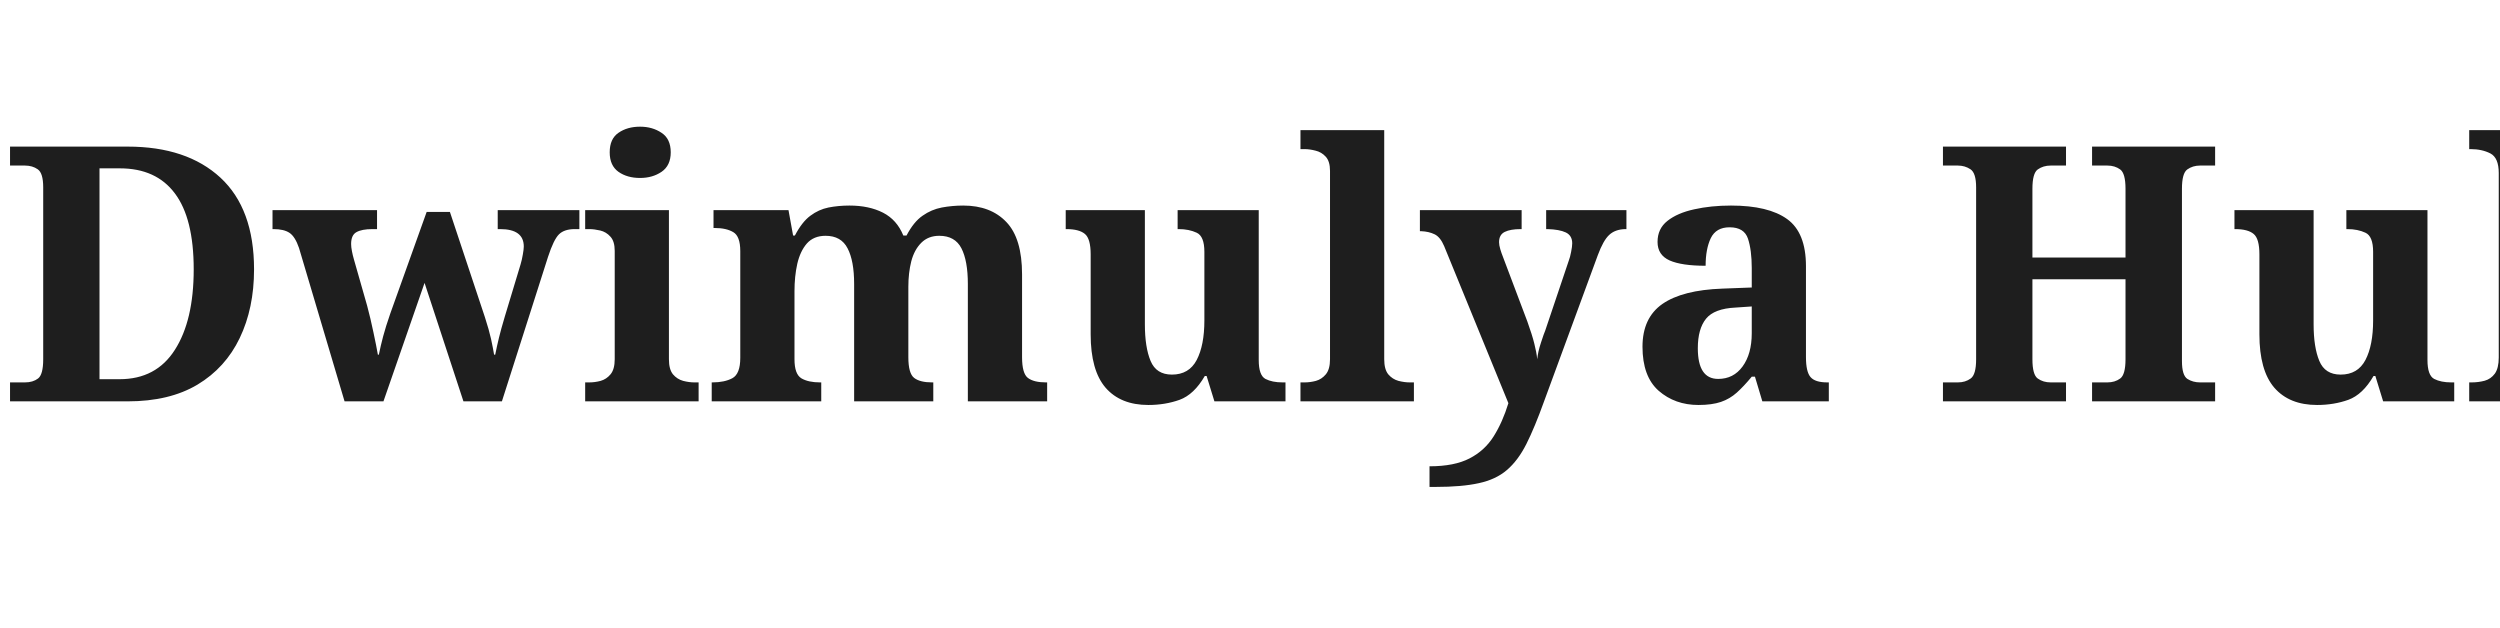
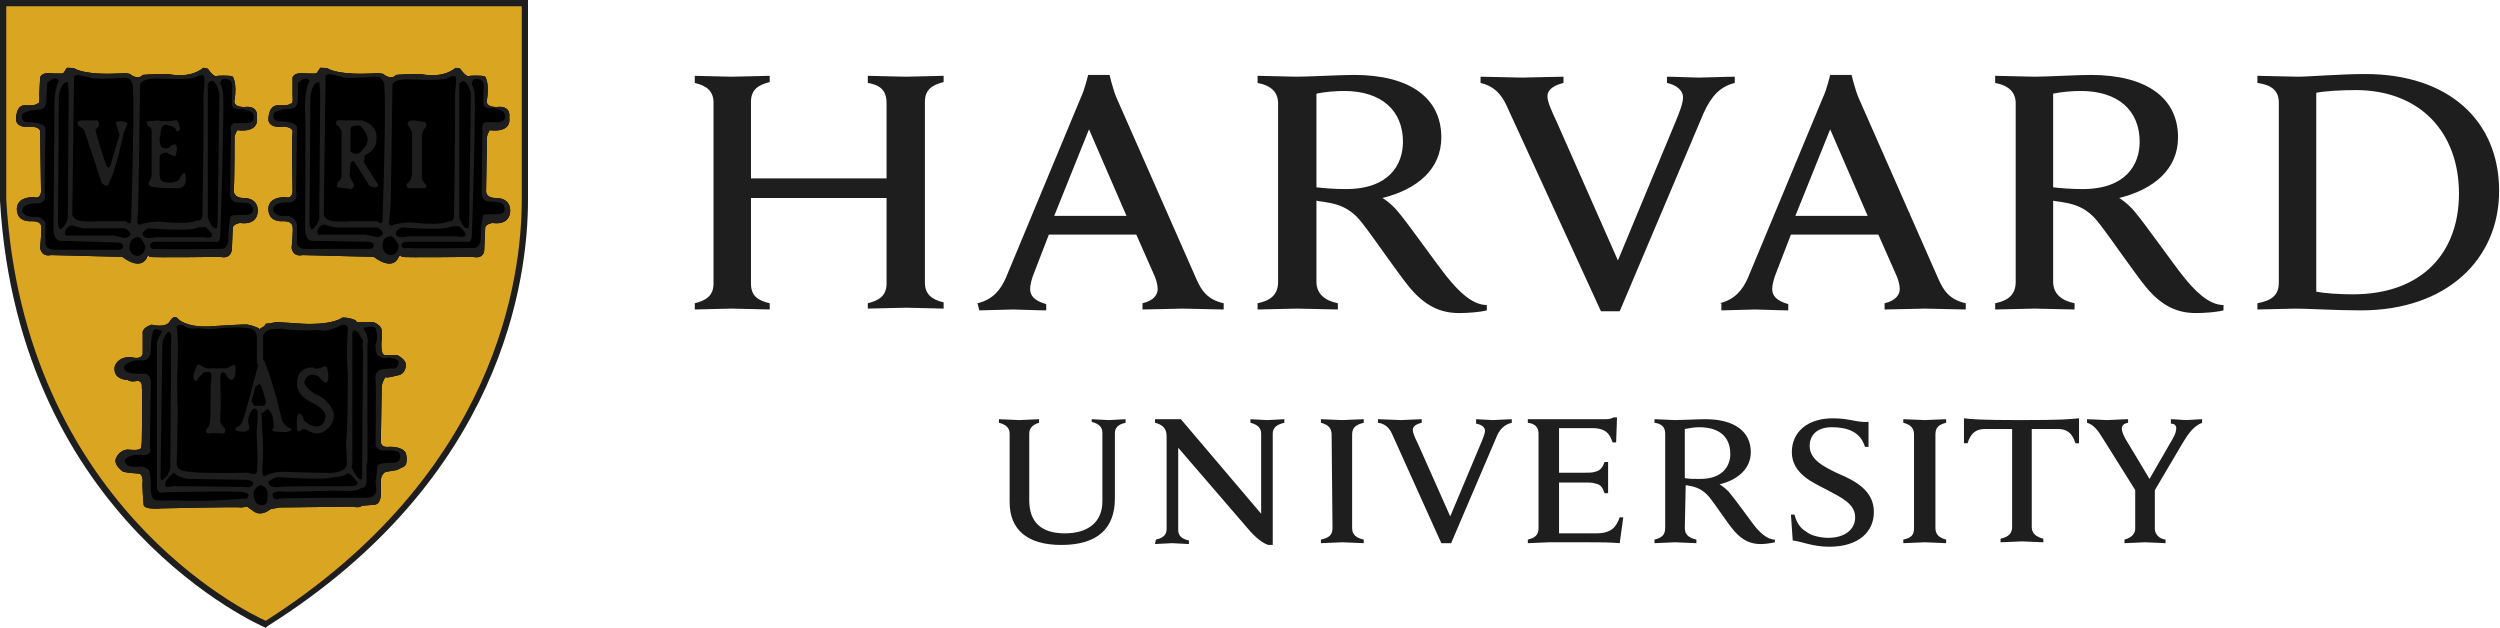
<svg xmlns="http://www.w3.org/2000/svg" xml:space="preserve" id="Layer_1" x="0" y="0" version="1.1" viewBox="0 0 280.3 70.4">
-   <style>.st0{fill:#1e1e1e}</style>
-   <text x="0" y="45" font-family="Playfair Display, serif" font-size="40" font-weight="700" class="st0">Dwimulya Hub</text>
+   <style>.st0{fill:#1e1e1e}.st2{fill:%23fff}.st3,.st4{fill:none;stroke:%231e1e1e;stroke-width:.164}.st4{stroke-width:.172}</style>
+   <path d="M113.2 48.6q0-0.9-1.2-1.2V47c.4 0 1.9.1 2.3.1.3 0 1.8-0.1 2.2-0.1v.4c-0.7.2-1.1.6-1.1 1.2v7.5c0 2.4 1.3 3.7 4 3.7 2.4 0 4.2-1.1 4.2-3.6v-7.7q0-0.9-1.2-1.2V47c.3 0 1.5.1 1.9.1s1.6-0.1 1.9-0.1v.4c-0.9.2-1.2.6-1.2 1.2v7.3c0 3.3-1.9 5.2-6 5.2-3.8 0-5.8-1.7-5.8-4.8zM129.6 60.5c.9-0.2 1.2-0.6 1.2-1.2V48.9c0-0.9-0.5-1.3-1.3-1.5V47h2.9l9 10.6v-9q0-0.9-1.2-1.2V47c.3 0 1.5.1 1.9.1s1.6-0.1 1.9-0.1v.4c-0.9.2-1.3.6-1.3 1.2v12.5h-0.5c-0.3-0.1-1-0.4-2-1.5l-8.1-9.4v9.2c0 0.6.3 1 1.2 1.2v.4c-0.3 0-1.5-0.1-1.9-0.1s-1.6.1-1.9.1zM200.8 57.7h.4c.2.8.6 1.5 1.3 1.9.6.5 1.7.7 2.5.7 1.8 0 3-0.9 3-2.3 0-1.5-1.5-2.2-3.2-3.1-1.3-0.7-3.9-1.7-3.9-4.2 0-2.3 1.8-3.8 4.6-3.8 1.9 0 2.7.5 4 0.4v2.8h-0.4c-0.5-1.7-2-2.2-3.7-2.2-1.9 0-2.5 1.1-2.5 2.1 0 1.5 1.5 2.3 3.2 3.1 1.9.8 4 1.9 4 4.3 0 2.3-1.8 3.9-5 3.9-1.9 0-3.1-0.6-4.1-0.7zM239.5 55.1l-3.7-5.9c-0.6-1-1.1-1.6-1.8-1.8V47c.5 0 1.9.1 2.2.1.4 0 1.8-0.1 2.4-0.1v.4c-0.5.1-0.7.3-0.7.7 0 0.3.2.7.4 1.1.2.3 2.7 4.5 2.7 4.5l2.6-4.5c.3-0.5.4-0.9.4-1.2s-0.2-0.5-0.6-0.5V47c.4 0 1.4.1 1.7.1s1.4-0.1 1.8-0.1v.4c-1 .4-1.6 1.3-2.2 2.3l-3.3 5.6m.2-0.7v4.7c0 .5.4 1.1 1.2 1.2v.4c-0.4 0-1.9-0.1-2.3-0.1s-1.8.1-2.3.1v-0.4c.8-0.2 1.2-0.7 1.2-1.2v-4.5M171.3 47h8.6c.3 0 .7 0 1-0.2h.4l-0.1 2.8h-0.4c-0.3-.9-0.7-1.6-2.3-1.6h-3.7v5h2.9c.4 0 .9 0 1.1-0.1.6-0.1.9-0.5 1.1-1.1h.4v3.5h-0.4c-0.2-0.6-0.4-1-1.1-1.1-0.2-0.1-0.7-0.1-1.1-0.1h-2.9v5.7h4.1c1.8 0 2.3-0.7 2.7-1.8h.4l-0.4 2.9c-1.3-0.1-2.1-0.1-3.6-0.1h-4.3c-0.4 0-1.9.1-2.4.1v-0.4c.8-0.2 1.2-0.5 1.2-1.3V48.6q0-1.05-1.2-1.2zM149.3 48.7c0-0.7-0.4-1.1-1.2-1.3V47c.5 0 1.9.1 2.4.1.4 0 1.9-0.1 2.4-0.1v.4c-0.8.2-1.3.5-1.3 1.3v10.5c0 0.7.4 1.1 1.3 1.3v.4c-0.5 0-1.9-0.1-2.4-0.1-0.4 0-1.9.1-2.4.1v-0.4c.9-0.2 1.3-0.5 1.3-1.3zM214.6 48.7c0-0.7-0.4-1.1-1.2-1.3V47c.5 0 2 .1 2.4.1s1.9-0.1 2.4-0.1v.4c-0.8.2-1.2.5-1.2 1.3v10.5c0 0.7.4 1.1 1.2 1.3v.4c-0.5 0-1.9-0.1-2.4-0.1-0.4 0-1.9.1-2.4.1v-0.4c.9-0.2 1.2-0.5 1.2-1.3zM226.6 47.1c-4.7 0-5.5-0.1-6.4-0.2v2.8h.4c.4-1.3 1.1-1.6 2-1.6h3v11c0 0.7-0.4 1.1-1.3 1.3v.4c.5 0 2-0.1 2.4-0.1s1.9.1 2.4.1v-0.4c-0.8-0.2-1.3-0.6-1.3-1.3v-11h2.9c.9 0 1.6.3 2 1.6h.4v-2.8c-1.1.1-1.8.2-6.5.2M188.9 59.2c0 0.7.4 1.1 1.3 1.3v.4c-0.5 0-2-0.1-2.4-0.1s-1.8.1-2.3.1v-0.4c.8-0.2 1.2-0.5 1.2-1.3V48.6q0-1.05-1.2-1.2V47c.5 0 1.9.1 2.3.1.7 0 2.6-0.1 3.4-0.1 3.3 0 5.1 1.4 5.1 3.7 0 1.8-1.4 3.1-3.5 3.6 0 0 0.5.3 1 .8.6.7 2.2 2.9 2.8 3.7s1.5 1.7 2.4 1.7v.3c-0.4.1-1.1.2-1.6.2-1.1 0-2-0.4-2.9-1.4-0.8-.9-2-2.8-2.8-3.8-0.5-0.6-1.1-1.1-2.1-1.3-0.2 0-0.4-0.1-0.6-0.1zm0-5.6c.4.1 1.1.1 1.7.1 2.6 0 3.4-1.5 3.4-2.8 0-1.9-1.2-3-3.5-3-0.5 0-1.1.1-1.6.2zM156.1 48.7c-0.3-0.7-0.8-1.2-1.6-1.3V47c.5 0 2.2.1 2.6.1.3 0 1.8-0.1 2.3-0.1v.4c-0.4.1-1 .3-1 .8 0 0.3.2.8.6 1.6l3.6 8.1 3.4-8.1c.3-0.7.5-1.2.5-1.5 0-0.4-0.4-0.7-1-0.8V47c.4 0 1.5.1 1.9.1.3 0 1.6-0.1 2.1-0.1v.4c-0.8.2-1.4.7-1.8 1.8l-5 11.7h-1.1zM168.9 11.8c-0.6-1.3-1.5-2.2-2.9-2.5v-0.7c.9 0 4 .1 4.7.1.6 0 3.6-0.1 4.6-0.1v.7c-0.8.2-1.8.6-1.8 1.5 0 0.6.4 1.5 1.1 3l6.8 15.4 6.4-15.4c.5-1.2.9-2.2.9-2.9 0-0.8-0.8-1.4-1.8-1.6v-0.7c.9 0 2.9.1 3.6.1.6 0 3-0.1 4-0.1v.7c-1.6.4-2.6 1.4-3.5 3.4l-9.4 22.2h-2.1zM77.9 34c1.2-0.3 2.1-0.8 2.1-2.2V11.5c0-1.3-0.8-1.9-2.1-2.2v-0.8c.6 0 3.4.1 4.1.1.8 0 3.7-0.1 4.3-0.1v.7c-1.2.3-2.1.8-2.1 2.2V20h15.2v-8.5c0-1.4-0.8-2-2.1-2.2v-0.8c.6 0 3.5.1 4.3.1.7 0 3.5-0.1 4.2-0.1v.7c-1.2.3-2.1.8-2.1 2.2v20.3c0 1.3.8 1.9 2.1 2.2v.7c-0.6 0-3.5-0.1-4.2-0.1-0.8 0-3.6.1-4.3.1V34c1.2-0.3 2.1-0.8 2.1-2.2v-9.6H84.2v9.6c0 1.4.8 1.9 2.1 2.2v.7c-0.6 0-3.6-0.1-4.3-0.1s-3.4.1-4.1.1zM253.1 34c1.6-0.3 2.4-0.9 2.4-2.3V11.5c0-1.4-0.9-2-2.4-2.2v-0.8c.9 0 3.7.1 4.5.1 1.3 0 4.8-0.3 7.6-0.3 9.3 0 15 5.2 15 13.1 0 7.7-5.9 13.4-15.5 13.4-2.8 0-6-0.2-7.3-0.2-0.8 0-3.4.1-4.3.1zm6.6-1.3c1 .2 2.7.3 4.1.3 7.8 0 11.9-4.7 11.9-11.3 0-6.8-4.3-11.6-11.6-11.6-1.5 0-3.4.1-4.4.3zM147.6 31.6c0 1.3.9 2.1 2.4 2.4v.7c-0.9 0-3.7-0.1-4.6-0.1-0.7 0-3.5.1-4.4.1V34c1.5-0.3 2.3-1 2.3-2.4v-20c0-1.2-0.7-2-2.3-2.3v-0.8c.9 0 3.6.1 4.4.1 1.3 0 4.9-0.2 6.4-0.2 6.3 0 9.8 2.6 9.8 7 0 3.5-2.6 5.8-6.6 6.8 0 0 0.9.5 1.8 1.6 1.1 1.3 4.2 5.7 5.4 7.2s2.8 3.2 4.5 3.2v.6c-0.8.2-2.1.3-3.1.3-2.1 0-3.8-0.8-5.5-2.8-1.4-1.7-3.9-5.4-5.3-7.2-0.9-1.2-2-2.1-4-2.4-0.4-0.1-0.8-0.1-1.2-0.2zm0-10.6c.8.1 2.1.2 3.3.2 4.9 0 6.4-2.8 6.4-5.3 0-3.5-2.4-5.7-6.6-5.7-0.9 0-2.2.1-3.1.3zM230.2 31.6c0 1.3.9 2.1 2.4 2.4v.7c-0.9 0-3.7-0.1-4.5-0.1-0.7 0-3.5.1-4.4.1V34c1.5-0.3 2.3-1 2.3-2.4v-20c0-1.2-0.7-2-2.3-2.3v-0.8c.9 0 3.6.1 4.4.1 1.3 0 4.9-0.2 6.3-0.2 6.3 0 9.8 2.6 9.8 7 0 3.5-2.6 5.8-6.6 6.8 0 0 0.9.5 1.8 1.6 1.1 1.3 4.2 5.7 5.4 7.2s2.8 3.2 4.5 3.2v.6c-0.8.2-2.1.3-3.1.3-2.1 0-3.8-0.8-5.5-2.8-1.4-1.7-3.9-5.4-5.3-7.2-0.9-1.2-2-2.1-4-2.4-0.4-0.1-0.8-0.1-1.2-0.2zm0-10.6c.8.1 2.1.2 3.3.2 4.9 0 6.4-2.8 6.4-5.3 0-3.5-2.4-5.7-6.6-5.7-0.9 0-2.2.1-3.1.3zM109.6 34c1.7-0.4 2.6-1.5 3.2-2.9l8.4-20.2c.4-0.8.8-2.5.8-2.5h2.4s.4 1.7.8 2.6l8.9 20.2c.6 1.4 1.3 2.4 3.1 2.8v.7c-1 0-3.9-0.1-4.6-0.1s-3.5.1-4.5.1V34c1.3-0.3 1.7-1 1.7-1.6 0-0.5-0.2-1.2-0.5-1.8l-1.9-4.3h-9.8l-1.7 4.4c-0.2.5-0.4 1.2-0.4 1.7 0 0.7.4 1.3 1.8 1.7v.7c-0.9 0-3.2-0.1-3.7-0.1l-3.8.1zm16.7-9.8-4.2-9.7-3.9 9.7zM192.8 34c1.7-0.4 2.6-1.5 3.2-2.9l8.4-20.2c.4-0.8.8-2.5.8-2.5h2.4s.4 1.7.8 2.6l8.9 20.2c.6 1.4 1.3 2.4 3.1 2.8v.7c-1 0-3.9-0.1-4.6-0.1s-3.5.1-4.5.1V34c1.3-0.3 1.7-1 1.7-1.6 0-0.5-0.2-1.2-0.5-1.8l-1.9-4.3h-9.8l-1.7 4.4c-0.2.5-0.4 1.2-0.4 1.7 0 0.7.4 1.3 1.8 1.7v.7c-0.9 0-3.2-0.1-3.7-0.1l-3.8.1V34zm16.6-9.8-4.2-9.7-3.9 9.7z" class="st0" />
+   <path d="M.4.4h58.5v22.1c0 10.1-3.8 31.6-29 47.6 0 0-27.4-11.4-29.5-47.6z" style="fill:#DAA520" />
+   <path d="m29.8 70.4-0.2-0.1C29.4 70.2 2.1 58.4 0 22.5V0h59.2v22.4c0 8.8-2.8 31.2-29.2 47.8zM.7.7v21.7c2 34 26.8 46.2 29.1 47.2 25.9-16.5 28.7-38.5 28.7-47.2V.7z" class="st0" />
+   <path d="M44.7 28.8s-0.5 1.7-2.8 0l-8-0.2s-1 .3-1.2-0.8c0 0 .2-2.2.1-2.4 0 0 0-0.6-1-0.6 0 0-1.6.2-1.7-1.2 0 0-0.3-1.5 1.9-1.5 0 0 .7.3.8-0.6 0 0-0.1-6.2 0-6.6 0 0 .2-0.6-0.9-0.7 0 0-1.6.3-1.8-0.7 0 0-0.1-1.6 1-1.7 0 0 1.3.1 1.5-0.2 0 0 .3.2.2-0.9v-2s.1-0.5 1-0.5c0 0 1.5.1 1.7 0 0 0 .3-0.4.4-0.6 0 0 .8 0 .9.1 0 0 1.1.8 5.5.5 0 0 .7 0 .8.2 0 0 .8.6 1.3 0 0 0 .7-0.1 2.8-0.1 0 0 2.3.6 3.9-0.7l.5.1s.7 1.1 1.1.8c0 0 1.4-0.1 1.7.1 0 0 .5.7.2 2.6 0 0-0.3.8 1.1.8 0 0 1.6-0.3 1.4 1.2 0 0 .4 1.7-2.2 1.4 0 0-0.3.5-0.3.8 0 0-0.1 5.4-0.1 6 0 0-0.1.8 1.1.8 0 0 1.5-0.1 1.6 1.3 0 0 .2 1.8-2 1.5 0 0-0.7.1-0.8.5l-0.1 2.4s.1 1.2-1.3.9c-0.2 0-7.4.1-8 0 .1-0.2-0.2-0.2-0.3 0M29.4 36.7s.3-0.1.4-0.4c0 0 1-0.1 1.1-0.2l3.1.2s3.1.2 4.4-0.7c0 0 .5 0 .8.1 0 0 .7.1.8.4h1.8s1 .3 1 1v.9s-0.2 1.7.3 1.8h1.4s1.1.5 1 1.2c0 0 0 1-1 1.1 0 0-1 .3-1.3.2 0 0-0.3.4-0.4 1l-0.1 6.2s-0.1.7.9.6c0 0 1.5-0.1 1.9.7 0 0 .4 1.4-0.4 1.6l-0.6.3-1.2.2s-0.5.1-0.6.9v1.7s0 1.1-0.8 1.1l-1.3.1s-0.3.3-1 .1c0 0-8.1.1-8.3.1l-1 .2s-1 .9-1.9.2l-0.7-0.5s-0.5.1-0.7.1c-0.2-0.1-8.9.1-8.9.1s-1.9.2-2-0.4c0 0-0.2-2.4-0.1-2.7 0 0 0-0.7-0.4-0.8 0 0-1.9-0.1-1.9-0.3 0 0-1-0.7-0.7-1.4 0 0 .3-0.9 1.3-1 0 0 1.5.2 1.5-0.2 0 0 .1-0.3.1-0.8 0 0 .1-5.6 0-6 0 0 .1-0.7-0.5-0.7 0 0-0.7.2-1.1-0.1 0 0-1.1 0-1.4-0.8 0 0-0.2-0.6.1-1 0 0 .5-1 2-0.7 0 0 .8.2 1-0.4v-2.3s-0.2-0.6 1-1c0 0 1.5.4 2-0.3 0 0 .5-1 1-0.3 0 0 .9.9 3.4.8 0 0 4.3-0.3 4.4-0.2 0 0 1 .2 1.3.5zM16.5 28.8s-0.5 1.7-2.8 0l-8-0.2s-1 .3-1.2-0.8c0 0 .2-2.2.1-2.4 0 0 .1-0.6-1-0.6 0 0-1.6.2-1.7-1.2 0 0-0.3-1.5 1.9-1.5 0 0 .7.3.8-0.6 0 0-0.1-6.2-0.1-6.6 0 0 .2-0.6-0.9-0.7 0 0-1.6.3-1.8-0.7 0 0-0.1-1.6.9-1.7 0 0 1.3.1 1.5-0.2 0 0 .3.2.2-1l.1-1.9s.1-0.5.9-0.5c0 0 1.5.1 1.7 0 0 0 .3-0.4.4-0.6 0 0 .8 0 .9.1 0 0 1.1.8 5.5.5 0 0 .7 0 .8.2 0 0 .8.6 1.3 0 0 0 .7-0.1 2.9-0.1 0 0 2.3.6 3.9-0.7l.5.1s.7 1.1 1.1.8c0 0 1.4-0.1 1.7.1 0 0 .5.7.2 2.6 0 0-0.3.8 1.1.8 0 0 1.6-0.3 1.4 1.2 0 0 .4 1.7-2.2 1.4 0 0-0.3.5-0.3.8 0 0 0 5.4-0.1 6 0 0 0 .8 1.1.8 0 0 1.5-0.1 1.6 1.3 0 0 .2 1.8-2 1.5 0 0-0.7.1-0.8.5l-0.1 2.4s0 1.2-1.3.9c-0.2 0-7.4.1-8 0 .2-0.2-0.1-0.2-0.2 0" class="st2" />
+   <path d="M44.7 28.8s-0.5 1.7-2.8 0l-8-0.2s-1 .3-1.2-0.8c0 0 0.2-2.2.1-2.4 0 0 0-0.6-1-0.6 0 0-1.6.2-1.7-1.2 0 0-0.3-1.5 1.9-1.5 0 0 0.7.3.8-0.6 0 0-0.1-6.2 0-6.6 0 0 .2-0.6-0.9-0.7 0 0-1.6.3-1.8-0.7 0 0-0.1-1.6 1-1.7 0 0 1.3.1 1.5-0.2 0 0 .3.2.2-0.9v-2s.1-0.5 1-0.5c0 0 1.5.1 1.7 0 0 0 .3-0.4.4-0.6 0 0 .8 0 .9.1 0 0 1.1.8 5.5.5 0 0 .7 0 .8.2 0 0 .8.6 1.3 0 0 0 .7-0.1 2.8-0.1 0 0 2.3.6 3.9-0.7l.5.1s.7 1.1 1.1.8c0 0 1.4-0.1 1.7.1 0 0 .5.7.2 2.6 0 0-0.3.8 1.1.8 0 0 1.6-0.3 1.4 1.2 0 0 .4 1.7-2.2 1.4 0 0-0.3.5-0.3.8 0 0-0.1 5.4-0.1 6 0 0-0.1.8 1.1.8 0 0 1.5-0.1 1.6 1.3 0 0 .2 1.8-2 1.5 0 0-0.7.1-0.8.5l-0.1 2.4s.1 1.2-1.3.9c-0.2 0-7.4.1-8 0 .1-0.2-0.2-0.2-0.3 0" class="st0" />
+   <path d="M44.7 28.8s-0.5 1.7-2.8 0l-8-0.2s-1 .3-1.2-0.8c0 0 .2-2.2.1-2.4 0 0 0-0.6-1-0.6 0 0-1.6.2-1.7-1.2 0 0-0.3-1.5 1.9-1.5 0 0 .7.3.8-0.6 0 0-0.1-6.2 0-6.6 0 0 .2-0.6-0.9-0.7 0 0-1.6.3-1.8-0.7 0 0-0.1-1.6 1-1.7 0 0 1.3.1 1.5-0.2 0 0 .3.2.2-0.9v-2s.1-0.5 1-0.5c0 0 1.5.1 1.7 0 0 0 .3-0.4.4-0.6 0 0 .8 0 .9.1 0 0 1.1.8 5.5.5 0 0 .7 0 .8.2 0 0 .8.6 1.3 0 0 0 .7-0.1 2.8-0.1 0 0 2.3.6 3.9-0.7l.5.1s.7 1.1 1.1.8c0 0 1.4-0.1 1.7.1 0 0 .5.7.2 2.6 0 0-0.3.8 1.1.8 0 0 1.6-0.3 1.4 1.2 0 0 .4 1.7-2.2 1.4 0 0-0.3.5-0.3.8 0 0-0.1 5.4-0.1 6 0 0-0.1.8 1.1.8 0 0 1.5-0.1 1.6 1.3 0 0 .2 1.8-2 1.5 0 0-0.7.1-0.8.5l-0.1 2.4s.1 1.2-1.3.9c-0.2 0-7.4.1-8 0 .1-0.2-0.2-0.2-0.3 0z" class="st3" />
+   <path d="M35.8 9.2s.1 1 .1 1.2-0.1 13.7-0.1 13.7.1 1-0.8 1.6c0 0-0.2.1-0.3-0.6l.1-14.2s.1-1.7 1-1.7" class="st2" />
+   <path d="M35.8 9.2s.1 1 .1 1.2-0.1 13.7-0.1 13.7.1 1-0.8 1.6c0 0-0.2.1-0.3-0.6l.1-14.2s.1-1.7 1-1.7z" class="st4" />
+   <path d="M34.2 25.8s.1-13.4 0-13.6v.2s-0.1-2.3.5-3.3c0 0-0.2-0.8-1.3.2v1.9s0 1.1-1 1c0 0-1.1 0-1.7.5 0 0-0.3 1 .8.9 0 0 1.7 0 1.8.7l-0.1 7.2s.4 1.2-1 1.2c0 0-1.6-0.1-1.6.9 0 0 .3.8 1.7.6 0 0 1 .2 1 1.1v1.8s-0.1.7.8.8h7.4s.4 0 .4-0.4c0 0 0-0.4-0.6-0.4l-6-0.1s-1 .3-1.1-1.2" class="st2" />
+   <path d="M35.6 25.8s-0.2.7.5.5H41l1.3.3s1.4-0.3 0-1.1h-4.7s-0.9-0.2-1.1-0.3c0 0-0.5-0.2-0.9.6" class="st2" />
+   <path d="M35.6 25.8s-0.2.7.5.5H41l1.3.3s1.4-0.3 0-1.1h-4.7s-0.9-0.2-1.1-0.3c0 0-0.5-0.2-0.9.6z" class="st4" />
+   <path d="M43.7 26.5s-0.9 0-0.8 1.2c0 0 .1.9 1 .9 0 0 .8-0.1.8-1.1 0 0-0.6-1.2-1-1M44.4 26s.4-0.5.7-0.5c0 0 4.7.4 5.5-0.1 0 0 .7-0.1.9 0 0 0 .7.6.7.9 0 0 0 .4-0.9.2h-5.6s-1.5.4-1.3-0.5" class="st2" />
+   <path d="M44.4 26s.4-0.5.7-0.5c0 0 4.7.4 5.5-0.1 0 0 .7-0.1.9 0 0 0 .7.6.7.9 0 0 0 .4-0.9.2h-5.6s-1.5.4-1.3-0.5z" class="st4" />
+   <path d="M45 27.5s0-0.4.7-0.4h6.6s.6.3.6-0.8c0 0 .2-5.2.3-10.9 0-1.7.1-3.5 0-5.1 0 0-0.2-0.7-0.3-0.9 0 0 0-0.8.8-0.5 0 0 .7 0 .5 1.1v1.6s-0.1.7 1.1.5c0 0 1.3.2 1.3.7 0 0 .4 1-1.1.9h-1.1s-0.5.3-0.3.9l-0.1 6.9s-0.1 1.2 1 1.1c0 0 1.2 0 1.4.3 0 0 .8 1.2-0.9 1.1 0 0-1.1 0-1.3.1 0 0-0.2.2-0.3 2.5 0 0 .1 1.3-0.9 1.2 0 0-6.6.1-7.2 0 .1-0.1-0.7.3-0.8-0.3M36.5 8.8 36.3 24s0 0.7 1.1.8c0 0 1.4.1 1.7 0h3.2s.6.6.6-0.2c0 0 .4-12.3.2-14.9 0 0 0-1.1-0.9-1.1 0 0-3.6.3-3.9 0l-1.3-.3s-0.6 0-0.5.4" class="st2" />
+   <path d="M44 9.6s-0.1 7.2-0.1 7.4l-0.1 6-0.2 2.1s.3.4.5.1c0 0 1.5-0.4 2.5-0.2 0 0 3 .3 3.7-0.2 0 0 .5.2.6-0.5 0 0 .2-13.3.1-13.5 0 0 .2-1.9.1-2.1 0 0 0-0.4-0.8 0 0 0 .1.4-4.4.2-0.1 0-1.9-0.1-1.9.7M51.5 9.4v15s.4 1.3 1 1.2c0 0 .1-0.3.1-0.8l.2-14.3s-0.5-2.2-1.3-1.1" class="st2" />
+   <path d="M51.5 9.4v15s.4 1.3 1 1.2c0 0 .1-0.3.1-0.8l.2-14.3s-0.5-2.2-1.3-1.1z" class="st4" />
+   <path d="M45.7 13.9c-0.1-0.4.8-0.4.8-0.4l.5.1c.3 0 .7.1.7.1.3.5-0.2.8-0.2.8l-0.2.6v5c.1.2.5.7.5.7 .1.4-0.5.3-0.5.3h-1.4c-0.4 0-0.3-0.5-0.3-0.5.5-0.2.6-1.1.6-1.1v-4.7zM39.3 18.3l-0.1 1.5.4.7c.3.4-0.2.7-0.2.7l-1.5-0.2c-0.3-0.1 0-0.6 0-0.6.4-0.2.4-0.8.4-0.8v-4.8c0-0.2-0.4-0.7-0.4-0.7-0.3 0-0.2-0.5-0.2-0.5.1-0.2.9-0.1.9-0.1h2c1.9.6 1.6 2 1.6 2 .1 1.4-1.3 1.9-1.3 1.9l-0.1.8 1.4 2.2c.2.2.2.4.2.4-0.2.5-1 0-1 0l-1.7-2.7c-0.2-0.2-0.4.2-0.4.2m0-3.8V17c.9.7 1.4-0.3 1.4-0.3 1.2-1.1 0-2.2-0.2-2.5s-1.1 0-1.1 0zM29.4 36.7s.3-0.1.4-0.4c0 0 1-0.1 1.1-0.2l3.1.2s3.1.2 4.4-0.7c0 0 .5 0 .8.1 0 0 .7.1.8.4h1.8s1 .3 1 1v.9s-0.2 1.7.3 1.8h1.4s1.1.5 1 1.2c0 0 0 1-1 1.1 0 0-1 .3-1.3.2 0 0-0.3.4-0.4 1l-0.1 6.2s-0.1.7.9.6c0 0 1.5-0.1 1.9.7 0 0 .4 1.4-0.4 1.6l-0.6.3-1.2.2s-0.5.1-0.6.9v1.7s0 1.1-0.8 1.1l-1.3.1s-0.3.3-1 .1c0 0-8.1.1-8.3.1l-1 .2s-1 .9-1.9.2l-0.7-0.5s-0.5.1-0.7.1c-0.2-0.1-8.9.1-8.9.1s-1.9.2-2-0.4c0 0-0.2-2.4-0.1-2.7 0 0 0-0.7-0.4-0.8 0 0-1.9-0.1-1.9-0.3 0 0-1-0.7-0.7-1.4 0 0 .3-0.9 1.3-1 0 0 1.5.2 1.5-0.2 0 0 .1-0.3.1-0.8 0 0 .1-5.6 0-6 0 0 .1-0.7-0.5-0.7 0 0-0.7.2-1.1-0.1 0 0-1.1 0-1.4-0.8 0 0-0.2-0.6.1-1 0 0 .5-1 2-0.7 0 0 .8.2 1-0.4v-2.3s-0.2-0.6 1-1c0 0 1.5.4 2-0.3 0 0 .5-1 1-0.3 0 0 .9.9 3.4.8 0 0 4.3-0.3 4.4-0.2 0 0 1 .2 1.3.5z" class="st0" />
+   <path d="M29.4 36.6s.3-0.1.4-0.4c0 0 1-0.1 1.1-0.2l3.1.2s3.1.2 4.4-0.7c0 0 .5 0 .8.1 0 0 .7.1.8.4h1.8s1 .3 1 1v.8s-0.2 1.7.3 1.8h1.4s1.1.5 1 1.2c0 0 0 1-1 1.1 0 0-1 .3-1.3.2 0 0-0.3.4-0.4 1l-0.1 6.2s-0.1.7.9.6c0 0 1.5-0.1 1.9.7 0 0 .4 1.4-0.4 1.6l-0.6.3-1.2.2s-0.5.1-0.6.9v1.7s0 1.1-0.8 1.1l-1.3.1s-0.3.3-1 .1c0 0-8.1.1-8.3.1l-1 .2s-1 .9-1.9.2l-0.7-0.5s-0.5.1-0.7.1c-0.2-0.1-8.9.1-8.9.1s-1.9.2-2-0.4c0 0-0.2-2.4-0.1-2.7 0 0 0-0.7-0.4-0.8 0 0-1.9-0.1-1.9-0.3 0 0-1-0.7-0.7-1.4 0 0 .3-0.9 1.3-1 0 0 1.5.2 1.5-0.2 0 0 .1-0.3.1-0.8 0 0 .1-5.6 0-6 0 0 .1-0.7-0.5-0.7 0 0-0.7.2-1.1-0.1 0 0-1.1 0-1.4-0.8 0 0-0.2-0.6.1-1 0 0 .5-1 2-0.7 0 0 .9.2 1-0.4v-2.3s-0.2-0.6 1-1c0 0 1.5.4 2-0.3 0 0 .5-1 1-0.3 0 0 .9.9 3.4.8 0 0 4.3-0.3 4.4-0.2 0 0 1 .2 1.3.5z" class="st3" />
+   <path d="M30.6 55.3s.6-0.3 1-0.2 5.9-0.1 5.9-0.1 2.4.2 2.8-0.2l.6-0.2s.2-0.3.2-0.7v-1.7l.1-0.5V38.6s.2-1-0.4-1.6c0 0 0-0.4.2-0.3s.1 0 .1 0 .8-0.2 1 .1c0 0 .4 1.1 0 1.8 0 0-0.1 1.4.6 1.4 0 0 .3.3.8.1 0 0 1.2.1 1.2.5 0 0 0 .9-0.8.7l-1.1.1s-0.8.2-0.7 1c.1.9 0 7.4 0 7.4s0 0.8 1.2.7c0 0 1.5-0.1 1.5.4 0 0 .4.9-0.7 1 0 0-2-0.1-1.8.5 0 0-0.1 1.3-0.2 1.6 0 0 .2 1.1 0 1.3 0 0-0.1.6-1.4.5 0 0-8.1 0-9.4.1-0.1.2-0.9.1-0.7-0.6M29.2 54.4s.8.1.8.9 0 1.2-0.4 1.3c-0.5.1-1-0.1-1.1-0.7-0.2-0.6 0-1.3.7-1.5" class="st2" />
+   <path d="M30.1 54s.8-0.6 1.2-0.5c0 0 4.3.3 5.6.1s.5-0.1.5-0.1 1.1 0 1.5-0.4c0 0 .3-0.1.5.2l.7.8s0 0.5-0.8.4c0 0-7.7 0-8 .1.1 0-1.3.2-1.2-0.6" class="st2" />
+   <path d="M30.1 54s.8-0.6 1.2-0.5c0 0 4.3.3 5.6.1s.5-0.1.5-0.1 1.1 0 1.5-0.4c0 0 .3-0.1.5.2l.7.8s0 0.5-0.8.4c0 0-7.7 0-8 .1.1 0-1.3.2-1.2-0.6z" class="st4" />
+   <path d="M18.9 37.2s.3 0 .3.6l-0.1 14.3s.1.9-0.7 1.6c0 0-0.4.5-0.4-0.3l.2-14.6s0-1.1.7-1.6" class="st2" />
+   <path d="M18.9 37.2s.3 0 .3.6l-0.1 14.3s.1.9-0.7 1.6c0 0-0.4.5-0.4-0.3l.2-14.6s0-1.1.7-1.6z" class="st4" />
+   <path d="M18.1 37.3s-0.6 1-0.5 1.3v15.8s-0.1 1.1.8.8c0 0 8.3-0.2 8.9 0 0 0 .8.1.5.5 0 0 0 .3-0.5.2 0 0-3.9.4-7.5.2 0 0-2.4.1-2.5-0.1 0 0-0.4-0.1-0.4-1.4 0 0 0-1.3-0.1-1.5 0 0 .1-0.7-1.1-0.8 0 0-1.7.3-1.7-0.7 0 0 .2-0.7 1.9-0.6 0 0 1.2.2.9-0.8l.1-7s.2-1.2-0.7-1.3h-1s-1.4 0-1.3-0.8c0 0 .5-0.8 1.9-0.7 0 0 1 .2 1.1-1 0 0 0-2.4.5-2.5-0.1 0 1.1.1.7.4" class="st2" />
+   <path d="M19.5 53s.7.7 1.8.7l6.4.1s.7.1.7.4c0 0-0.1.6-1 .4l-7.8-0.1-0.9.1s-0.6-0.1.3-1.2z" class="st2" />
+   <path d="M19.5 53s.7.7 1.8.7l6.4.1s.7.1.7.4c0 0-0.1.6-1 .4l-7.8-0.1-0.9.1s-0.6-0.1.3-1.2z" class="st4" />
+   <path d="M39.4 52.4s.6 1.1.8 1.2c0 0 .5.6.4-0.5l.1-13.7s-0.1-0.5 0-1.2l-0.6-1s-0.6-0.5-0.6.3V52z" class="st2" />
+   <path d="M39.4 52.4s.6 1.1.8 1.2c0 0 .5.6.4-0.5l.1-13.7s-0.1-0.5 0-1.2l-0.6-1s-0.6-0.5-0.6.3V52z" class="st4" />
+   <path d="M28.9 45.9s0 1.1-0.1 2.2c-0.1.6.2 3.4 0 4.8 0 0 0 .5-1 .1 0 0-6.1.1-6.2-0.1 0 0-1.7.1-1.8-0.8 0 0 .2-6.5.1-6.7 0 0-0.1-3.5 0-3.9 0 0 .1-3.3 0-3.7 0 0 0-0.8-0.1-1.1 0 0 0-0.5.8-0.2 0 0 .3.5 1.8.3 0 0 1.1.2 2.2 0 0 0 2.4-0.2 3 0 0 0 1-0.2 1.2.9v2.9l.3 1 .3-0.2.1-0.7v-3.1s.2-0.6 1-0.7c0 0 1.2-0.1 1.4 0s2.8.2 3.5.1.8.5 3-0.6c0 0 .6 0 .6.4 0 0-0.2 4 0 4.8 0 0 0 7.4-0.2 7.9l.1 2.4s.1 1-1.6 1.1c0 0 1 .1-5.5-0.1 0 0-1-0.1-2.2.5 0 0-0.2-0.1-0.2-0.7 0 0 .2-2.2 0-4.4l-0.1-2.4z" class="st2" />
+   <path d="M24.7 42.5s.1 3.5 0 4v.8s.2.5.5.7c0 0 .2.7-0.3.6 0 0-1.2-0.1-1.5 0 0 0-.7 0 0-0.8 0 0 .2-0.3.2-1.2 0 0 0-4 .1-4.2 0 0 .1-0.5-0.2-0.7h-0.6l-0.7.7s-0.2.7-0.5 0V42l.4-1.1h.3s.4.3.8.4h2.2l.8-0.4s.3 0 .2.5c0 0 .1 1.1-0.5 1.2 0 0-0.4-0.1-0.6-0.7-.1-0.1-0.6-0.5-0.6.6M35.1 41.2s-1.8-0.2-1.8 1.8c0 0-0.2 1.3 1.8 2.2 0 0 1.5.7 1.4 1.6 0 0-0.2 1.6-1.8.8 0 0-0.8-0.4-0.7-0.8 0 0-0.2-0.5-0.5-0.4 0 0-0.3.1-0.2 1.7 0 0 0 0.6.7 0l.4.1s1.3 1 2.4-0.2c0 0 1.2-1.1.3-2.4 0 0-0.6-1-1.7-1.4 0 0-1-0.5-1.3-1.3 0 0 .3-1.4 1.6-0.7 0 0 .5.6.8.7 0 0 .4 0 .3-0.9l-0.1-0.7s-0.1-0.5-0.8 0c0-0.1-0.6.2-0.8-0.1M29.4 40.2c.3.2.4.7.4.7 1 2.5 1.8 6.2 1.8 6.2.2.5.7.8.7.8.8.3 0 .5 0 .5-0.3.1-1.4 0-1.4 0-0.6-0.1-0.3-0.3-0.3-0.3.2-0.2 0-1.2 0-1.2 0-0.4-0.5-1-0.5-1-0.2-0.1-0.5.3-0.5.3s-0.5.2-0.6 0-0.4-0.4-0.4-0.4c-0.6 0-0.8 1.4-0.8 1.4.3 1.2 0 1 0 1-0.3.4-1.2.1-1.2.1-0.4-0.1-0.1-0.4-0.1-0.4.5-0.1.7-0.7.7-0.7.2-0.3 1.8-6.5 1.8-6.5-0.1-0.1 0-0.7.4-0.5m-0.8 3.2c0 .2-0.4 1.6-0.4 1.6l.3.5h1c.2 0 .3-0.2.3-0.5 0-0.2-0.5-1.7-0.5-1.7l-0.2-0.3zM16.5 28.8s-0.5 1.7-2.8 0l-8-0.2s-1 .3-1.2-0.8c0 0 .2-2.2.1-2.4 0 0 .1-0.6-1-0.6 0 0-1.6.2-1.7-1.2 0 0-0.3-1.5 1.9-1.5 0 0 .7.3.8-0.6 0 0-0.1-6.2-0.1-6.6 0 0 .2-0.6-0.9-0.7 0 0-1.6.3-1.8-0.7 0 0-0.1-1.6.9-1.7 0 0 1.3.1 1.5-0.2 0 0 .3.2.2-1l.1-1.9s.1-0.5.9-0.5c0 0 1.5.1 1.7 0 0 0 .3-0.4.4-0.6 0 0 .8 0 .9.1 0 0 1.1.8 5.5.5 0 0 .7 0 .8.2 0 0 .8.6 1.3 0 0 0 .7-0.1 2.9-0.1 0 0 2.3.6 3.9-0.7l.5.1s.7 1.1 1.1.8c0 0 1.4-0.1 1.7.1 0 0 .5.7.2 2.6 0 0-0.3.8 1.1.8 0 0 1.6-0.3 1.4 1.2 0 0 .4 1.7-2.2 1.4 0 0-0.3.5-0.3.8 0 0 0 5.4-0.1 6 0 0 0 .8 1.1.8 0 0 1.5-0.1 1.6 1.3 0 0 .2 1.8-2 1.5 0 0-0.7.1-0.8.5l-0.1 2.4s0 1.2-1.3.9c-0.2 0-7.4.1-8 0 .2-0.2-0.1-0.2-0.2 0" class="st0" />
+   <path d="M16.5 28.8s-0.5 1.7-2.8 0l-8-0.2s-1 .3-1.2-0.8c0 0 .2-2.2.1-2.4 0 0 .1-0.6-1-0.6 0 0-1.6.2-1.7-1.2 0 0-0.3-1.5 1.9-1.5 0 0 .7.3.8-0.6 0 0-0.1-6.2-0.1-6.6 0 0 .2-0.6-0.9-0.7 0 0-1.6.3-1.8-0.7 0 0-0.1-1.6.9-1.7 0 0 1.3.1 1.5-0.2 0 0 .3.2.2-1l.1-1.9s.1-0.5.9-0.5c0 0 1.5.1 1.7 0 0 0 .3-0.4.4-0.6 0 0 .8 0 .9.1 0 0 1.1.8 5.5.5 0 0 .7 0 .8.2 0 0 .8.6 1.3 0 0 0 .7-0.1 2.9-0.1 0 0 2.3.6 3.9-0.7l.5.1s.7 1.1 1.1.8c0 0 1.4-0.1 1.7.1 0 0 .5.7.2 2.6 0 0-0.3.8 1.1.8 0 0 1.6-0.3 1.4 1.2 0 0 .4 1.7-2.2 1.4 0 0-0.3.5-0.3.8 0 0 0 5.4-0.1 6 0 0 0 .8 1.1.8 0 0 1.5-0.1 1.6 1.3 0 0 .2 1.8-2 1.5 0 0-0.7.1-0.8.5l-0.1 2.4s0 1.2-1.3.9c-0.2 0-7.4.1-8 0 .2-0.2-0.1-0.2-0.2 0z" class="st3" />
+   <path d="M7.6 9.2s.1 1 .1 1.2-0.1 13.7-0.1 13.7.1 1-0.8 1.6c0 0-0.2.1-0.3-0.6l.1-14.2s.1-1.7 1-1.7" class="st2" />
+   <path d="M7.6 9.2s.1 1 .1 1.2-0.1 13.7-0.1 13.7.1 1-0.8 1.6c0 0-0.2.1-0.3-0.6l.1-14.2s.1-1.7 1-1.7z" class="st4" />
+   <path d="M6 25.8s.1-13.4.1-13.6c-0.1-0.2 0 .2 0 .2s-0.1-2.3.5-3.3c0 0-0.2-0.8-1.3.2l-0.1 2s0 1.1-1 1c0 0-1.1 0-1.7.5 0 0-0.3 1 .8.9 0 0 1.7 0 1.8.7L5 21.6s.4 1.2-0.9 1.2c0 0-1.6-0.1-1.6.9 0 0 .3.8 1.7.6 0 0 1 .2.9 1.1v1.8s-0.1.7.9.8h7.4s.4 0 .4-0.4c0 0 0-0.4-0.6-0.4L7.1 27s-1 .3-1.1-1.2" class="st2" />
+   <path d="M7.3 25.9s-0.2.7.5.5h4.9l1.3.3s1.4-0.3 0-1.1H9.3s-0.9-0.2-1.1-0.3c0 0-0.5-0.2-0.9.6" class="st2" />
+   <path d="M7.3 25.9s-0.2.7.5.5h4.9l1.3.3s1.4-0.3 0-1.1H9.3s-0.9-0.2-1.1-0.3c0 0-0.5-0.2-0.9.6z" class="st4" />
+   <path d="M15.4 26.6s-0.9 0-0.9 1.2c0 0 .1.9 1 .9 0 0 .8-0.2.8-1.1 0 0-0.5-1.2-0.9-1M16 26.1s.4-0.5.7-0.5c0 0 4.7.4 5.5-0.1 0 0 .7-0.1.9 0 0 0 .7.6.7.9 0 0 0 .4-0.9.2h-5.6c.1 0-1.4.4-1.3-0.5" class="st2" />
+   <path d="M16 26.1s.4-0.5.7-0.5c0 0 4.7.4 5.5-0.1 0 0 .7-0.1.9 0 0 0 .7.6.7.9 0 0 0 .4-0.9.2h-5.6c.1 0-1.4.4-1.3-0.5z" class="st4" />
+   <path d="M16.8 27.5s0-0.4.7-0.4h6.6s.6.3.6-0.8c0 0 .2-5.2.3-10.9 0-1.7.1-3.5 0-5.1 0 0-0.1-0.7-0.3-0.9 0 0 0-0.8.8-0.5 0 0 .7 0 .5 1.1v1.7s-0.1.7 1.1.5c0 0 1.3.2 1.3.7 0 0 .4 1-1.1.9h-1.1s-0.5.3-0.3.9l-0.1 6.9s-0.1 1.2 1 1.1c0 0 1.2 0 1.4.3 0 0 .8 1.2-1 1.1 0 0-1.1 0-1.3.1 0 0-0.2.2-0.3 2.5 0 0 .1 1.3-0.9 1.2 0 0-6.6.1-7.2 0 0 0-0.6.2-0.7-0.4M8.3 8.8 8.1 24s0 0.7 1.1.8c0 0 1.4.1 1.7 0h3.2s.6.6.6-0.1c0 0 .4-12.3.2-14.9 0 0 0-1.1-0.9-1.1 0 0-3.6.3-3.9 0l-1.3-.3s-0.6 0-0.5.4" class="st2" />
+   <path d="M23.3 9.4v15s.4 1.3 1 1.2c0 0 .1-0.3.1-0.8l.2-14.3s-0.5-2.3-1.3-1.1" class="st2" />
+   <path d="M23.3 9.4v15s.4 1.3 1 1.2c0 0 .1-0.3.1-0.8l.2-14.3s-0.5-2.3-1.3-1.1z" class="st4" />
+   <path d="M15.7 9.5s-0.1 7.2-0.1 7.4l-0.1 6-0.1 2.1s.3.4.5.1c0 0 1.5-0.4 2.5-0.2 0 0 3 .3 3.7-0.2 0 0 .5.2.6-0.5 0 0 .2-13.3.1-13.5 0 0 .2-1.9.1-2.1 0 0 0-0.4-0.9 0 0 0 .1.4-4.4.2-0.1 0-1.8 0-1.9.7" class="st2" />
+   <path d="m14.3 13.9-0.4.9s-1 4.6-1.6 5.5c0 0-0.1 1-0.9.2 0 0-1.9-5.8-2-6l-0.6-0.4s-0.4-0.5.3-0.6h1.8s.6.5-0.2 1c0 0 .1.8 1.1 3.7 0 0 .3 1.1.6.3l1-3.4-0.3-1s-0.3-0.5.1-0.5c0 0 1-0.1 1.1.3M17 14.7v5l-0.1.4s-0.5.6-0.1.7c0 0-0.4.3 3 .3 0 0 1.3.2 1-1.5 0 0-0.1-0.6-0.6.3 0 0-0.1.8-1.9.5 0 0-0.4-0.3-0.4-0.7v-2.1s0-0.5.8-0.5c0 0 .9.6 1 .3 0 0 .3-0.8 0-1.2 0 0-0.4 0-0.5.1 0 0-0.3.6-1.1.2 0 0-0.4-0.8-0.1-1.4 0 0-0.1-1.2.7-1.1 0 0 1 .2 1 .5 0 0 .2.6.5-0.1l-0.2-0.7s-0.1-0.3-0.4-0.2c0 0-1.6.2-1.8 0l-1.3.1s-0.2.5.4.7c0 .1.1.2.1.4" class="st0" />
</svg>
